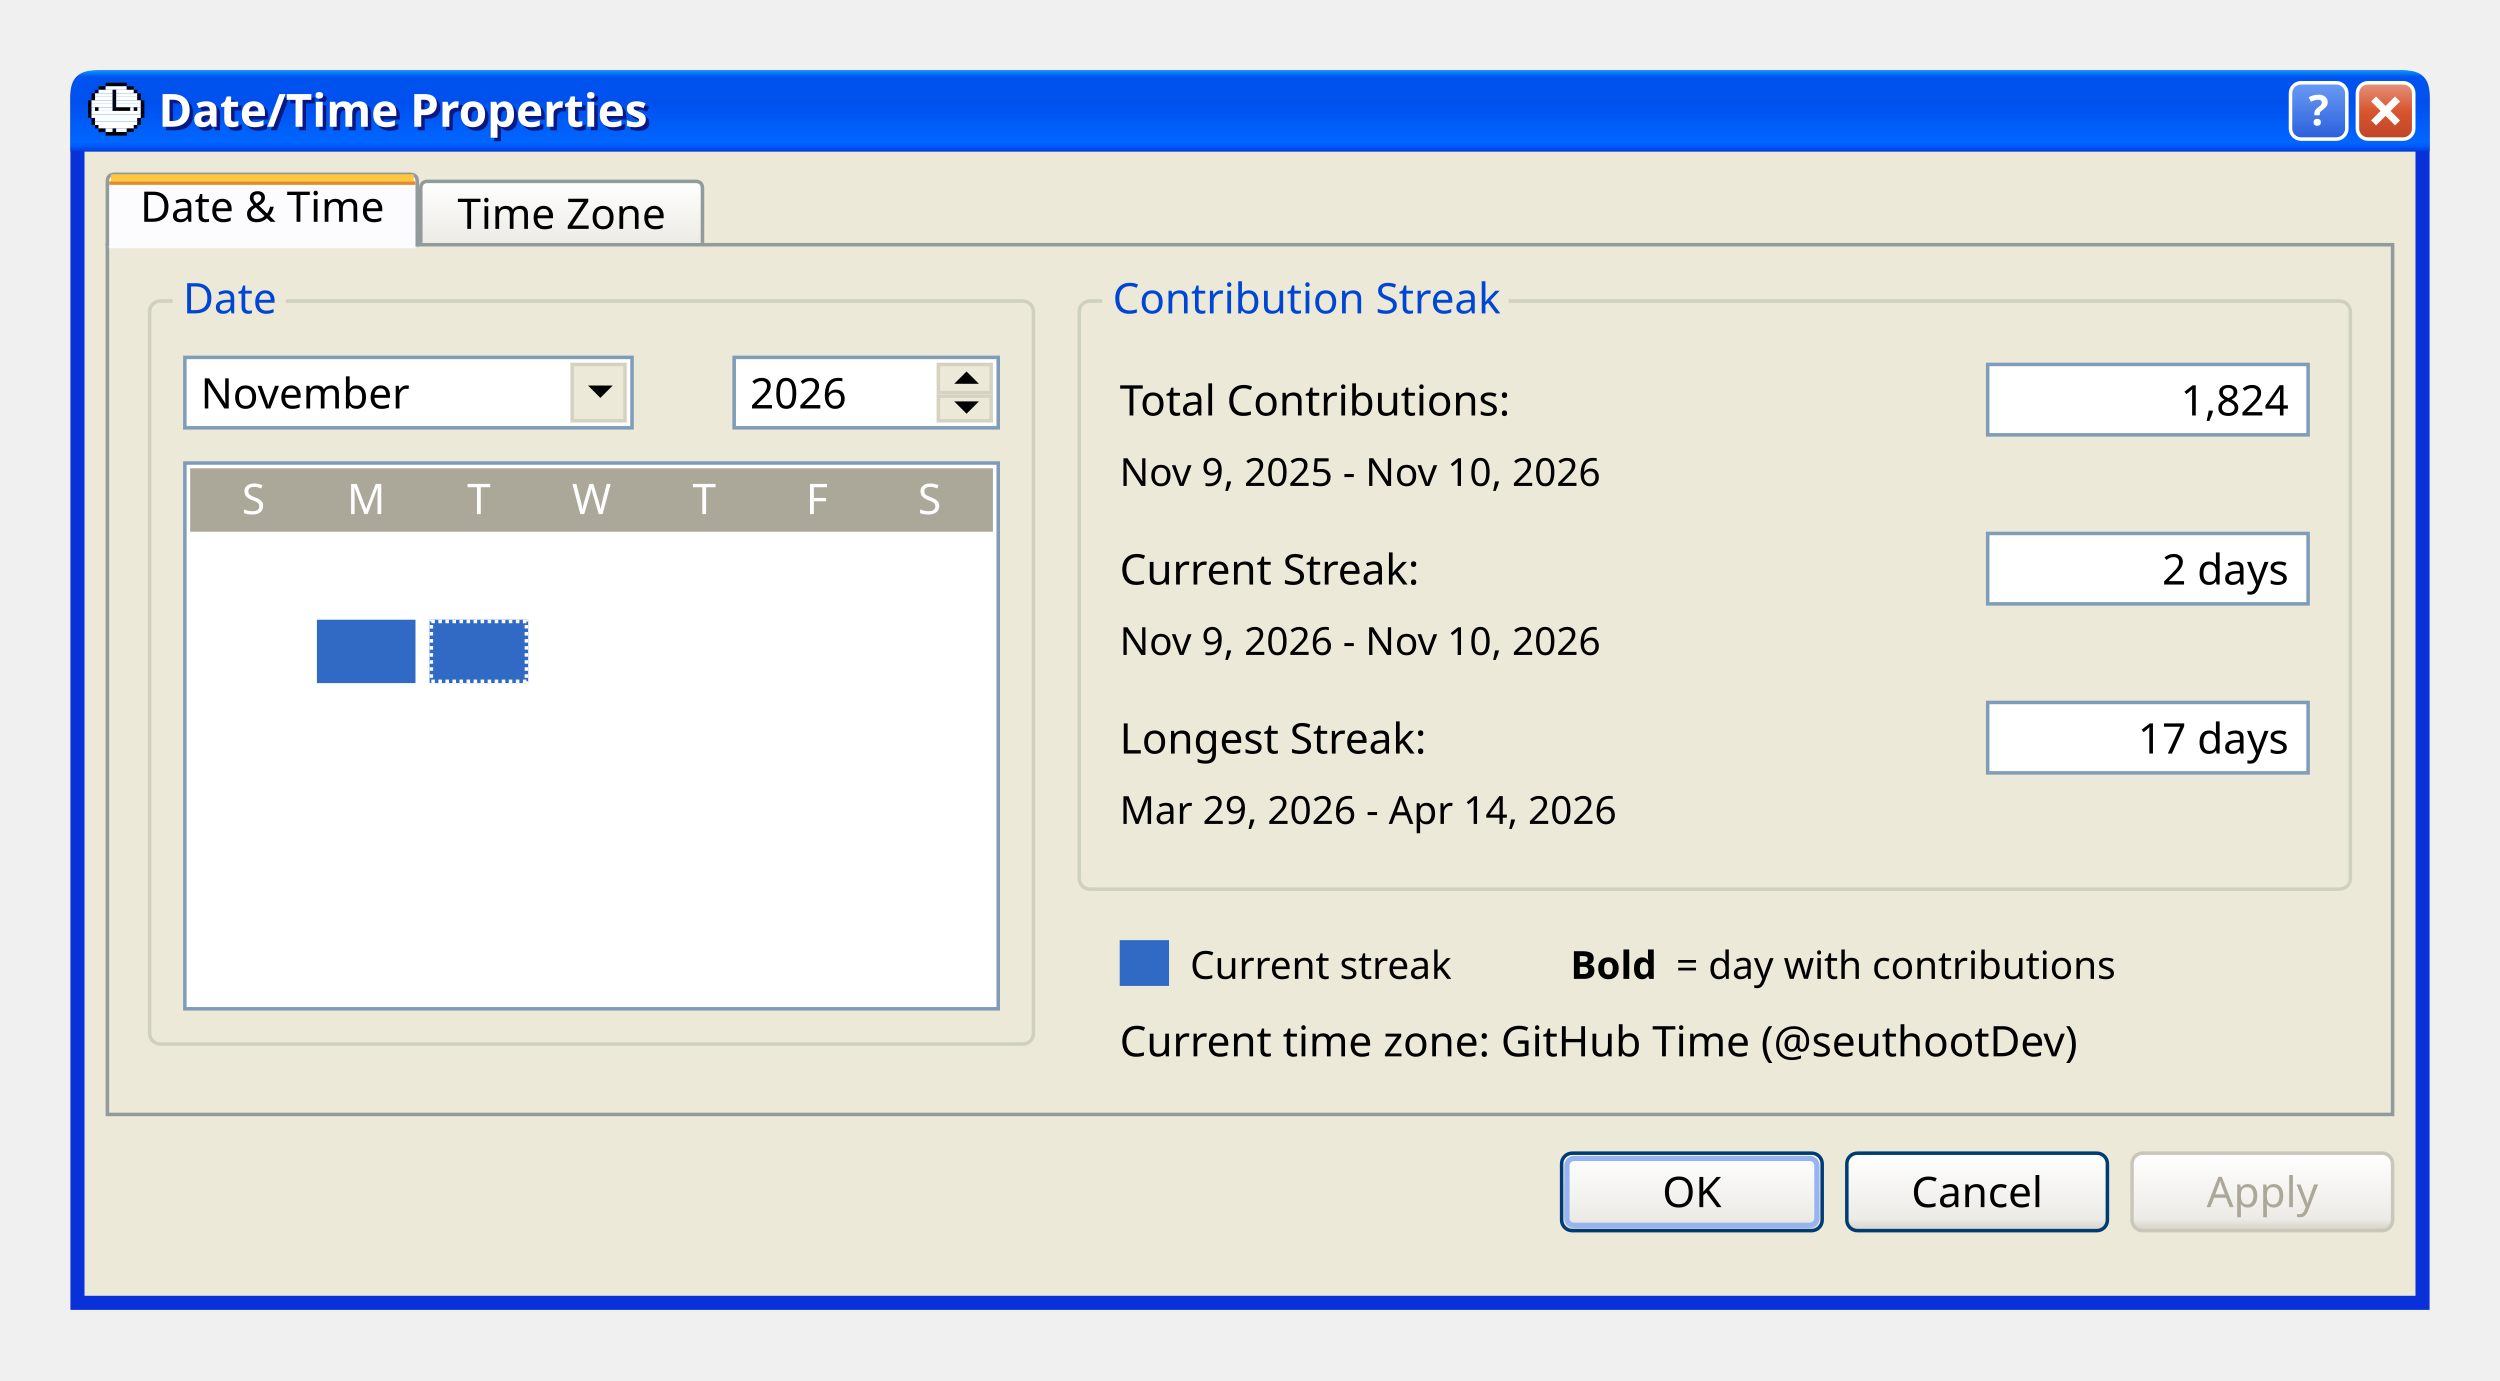
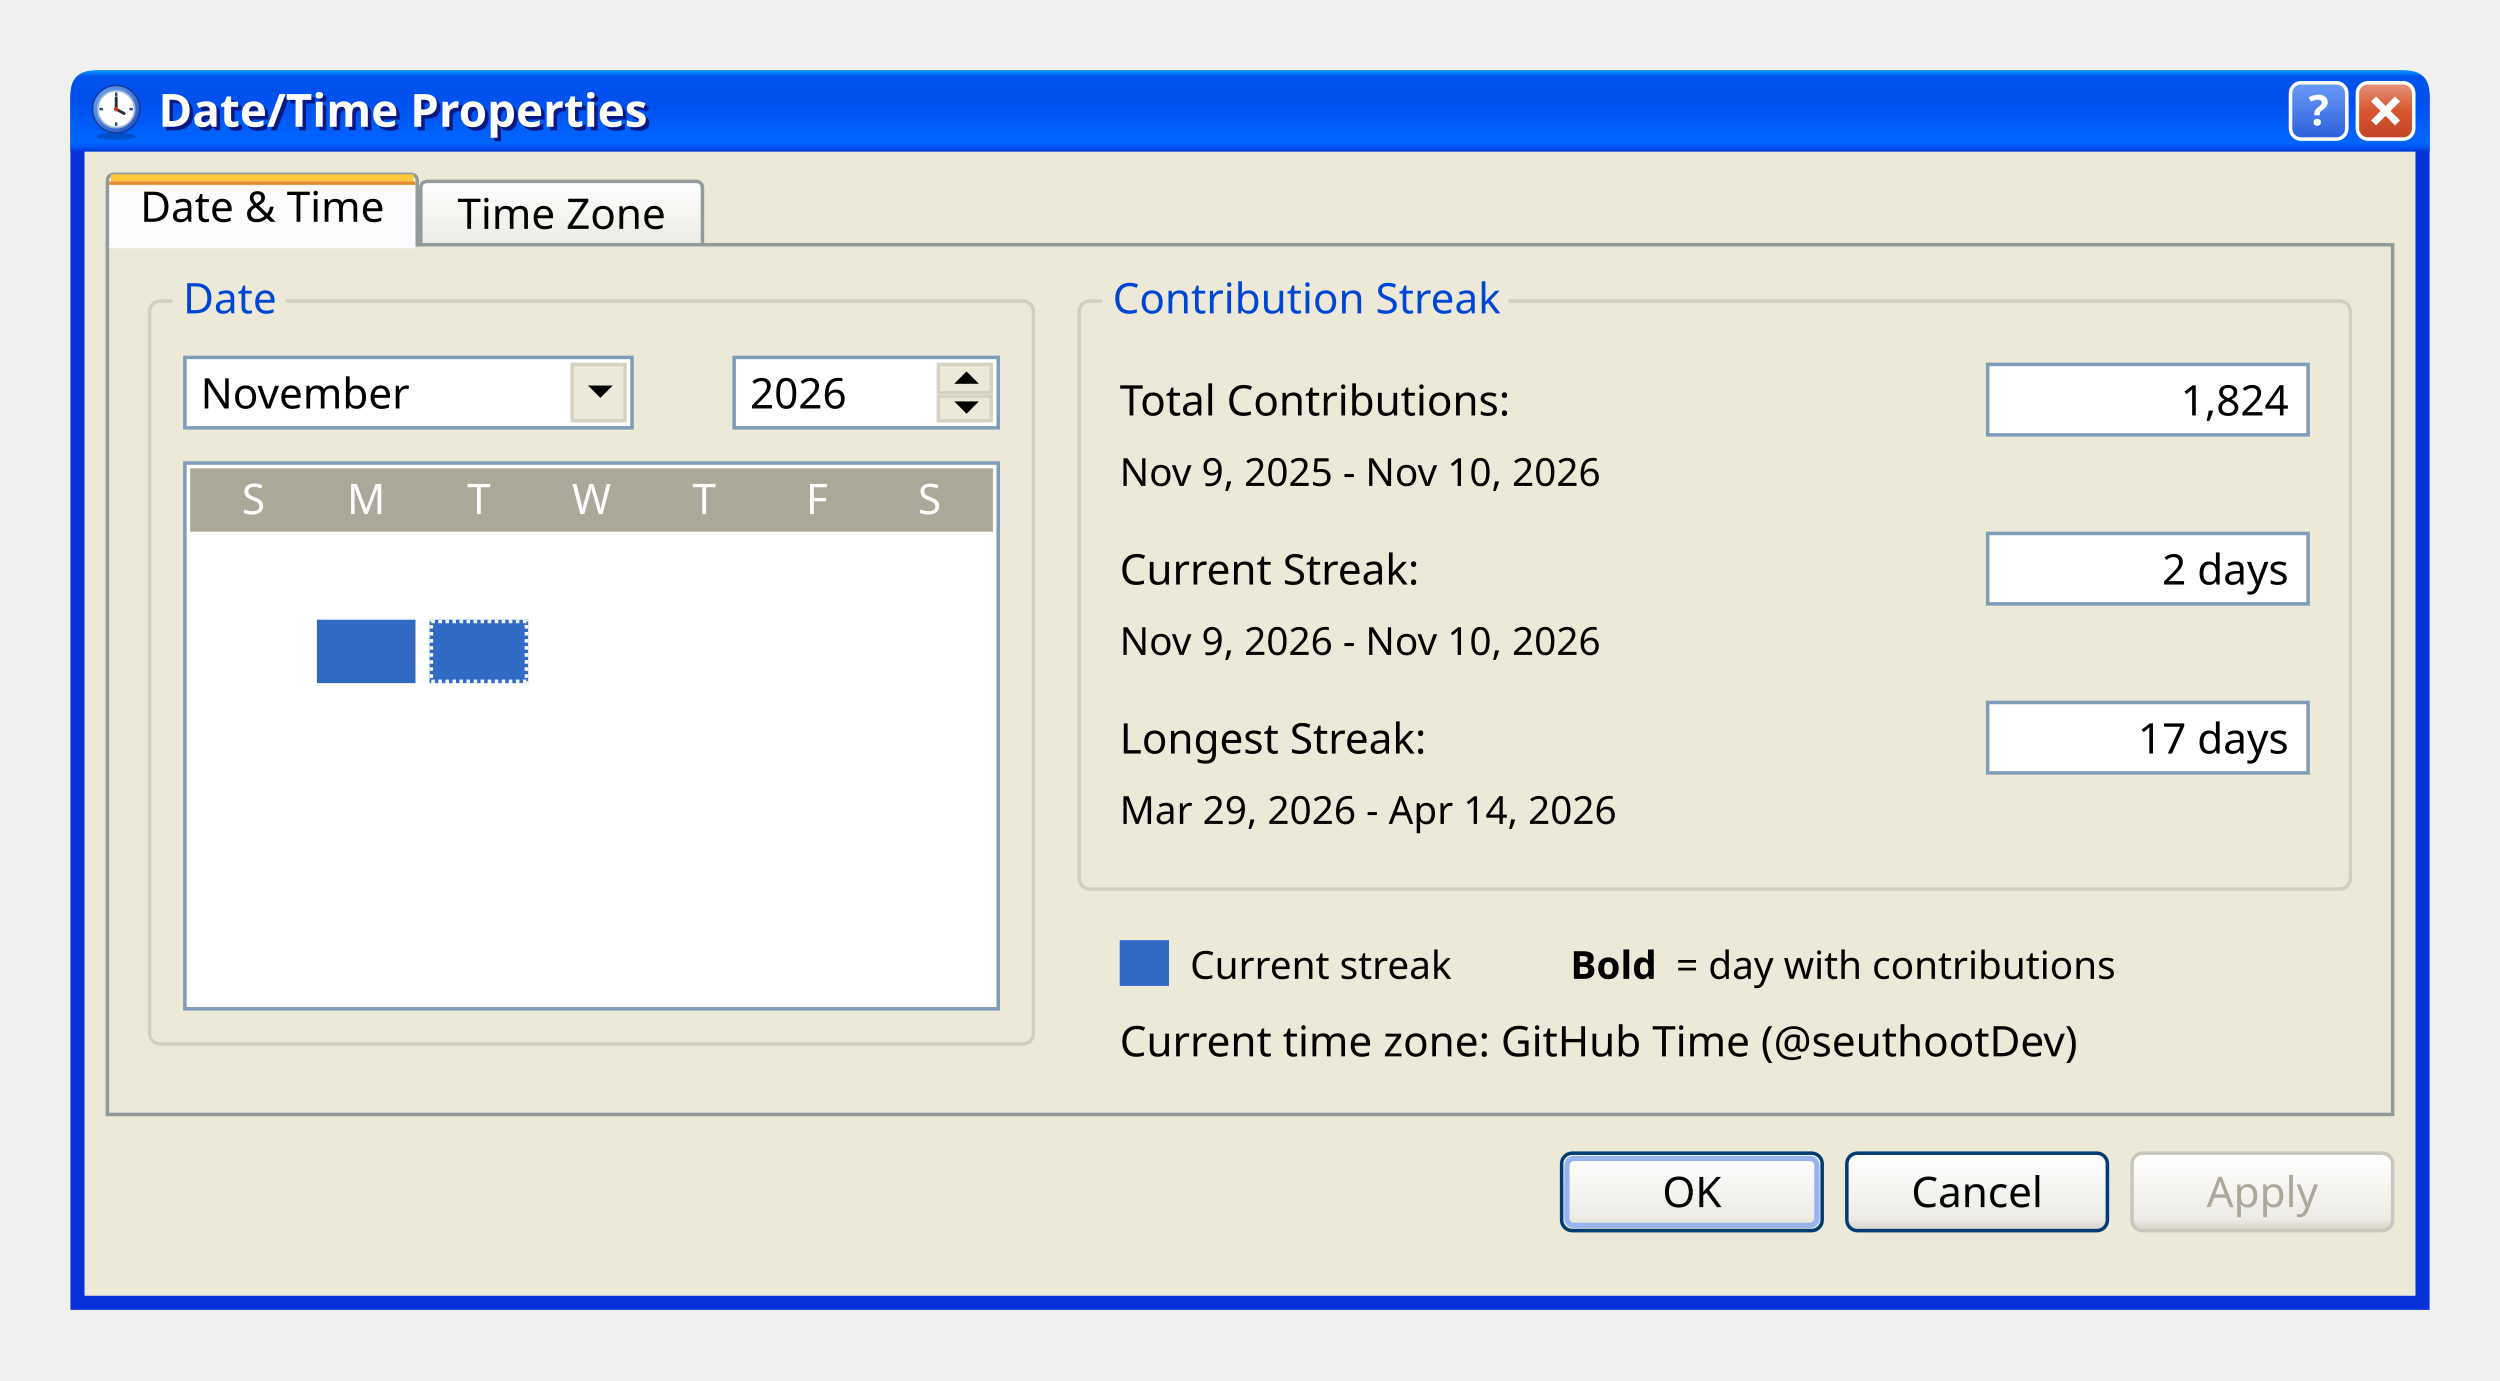
<svg xmlns="http://www.w3.org/2000/svg" width="710" height="392" viewBox="0 0 710 392" role="img" aria-label="GitHub streak card for seuthootDev">
  <defs>
    <linearGradient id="w98title" x1="0" y1="0" x2="0" y2="1">
      <stop offset="0" stop-color="#0997ff" />
      <stop offset=".08" stop-color="#0053ee" />
      <stop offset=".4" stop-color="#0050ee" />
      <stop offset=".88" stop-color="#0066ff" />
      <stop offset=".93" stop-color="#005bff" />
      <stop offset="1" stop-color="#003dd7" />
    </linearGradient>
    <linearGradient id="w98title-off" x1="0" y1="0" x2="0" y2="1">
      <stop offset="0" stop-color="#7a96df" />
      <stop offset="1" stop-color="#9db9eb" />
    </linearGradient>
    <linearGradient id="xpbtn" x1="0" y1="0" x2="0" y2="1">
      <stop offset="0" stop-color="#ffffff" />
      <stop offset=".85" stop-color="#ecebe6" />
      <stop offset="1" stop-color="#d6d0c5" />
    </linearGradient>
    <linearGradient id="xpcap" x1="0" y1="0" x2="0" y2="1">
      <stop offset="0" stop-color="#6b9bf5" />
      <stop offset="1" stop-color="#2a5fdb" />
    </linearGradient>
    <linearGradient id="xpclose" x1="0" y1="0" x2="0" y2="1">
      <stop offset="0" stop-color="#e5937f" />
      <stop offset=".5" stop-color="#d8562f" />
      <stop offset="1" stop-color="#c0442a" />
    </linearGradient>
    <linearGradient id="xptab" x1="0" y1="0" x2="0" y2="1">
      <stop offset="0" stop-color="#ffffff" />
      <stop offset="1" stop-color="#ecebe5" />
    </linearGradient>
    <linearGradient id="xphdr" x1="0" y1="0" x2="0" y2="1">
      <stop offset="0" stop-color="#ffffff" />
      <stop offset="1" stop-color="#ebeadb" />
    </linearGradient>
    <linearGradient id="xpseg" x1="0" y1="0" x2="0" y2="1">
      <stop offset="0" stop-color="#a8e8a0" />
      <stop offset=".45" stop-color="#2ed12e" />
      <stop offset="1" stop-color="#18a818" />
+     </linearGradient>
+     <linearGradient id="xpi-case" x1="0" y1="0" x2="0" y2="1">
+       <stop offset="0" stop-color="#f4f1e6" />
+       <stop offset="1" stop-color="#c9c2a8" />
+     </linearGradient>
+     <linearGradient id="xpi-screen" x1="0" y1="0" x2="1" y2="1">
+       <stop offset="0" stop-color="#5aa0f2" />
+       <stop offset="1" stop-color="#1a4bb0" />
+     </linearGradient>
+     <linearGradient id="xpi-folder" x1="0" y1="0" x2="0" y2="1">
+       <stop offset="0" stop-color="#ffe68f" />
+       <stop offset="1" stop-color="#f2b934" />
+     </linearGradient>
+     <linearGradient id="xpi-paper" x1="0" y1="0" x2="0" y2="1">
+       <stop offset="0" stop-color="#ffffff" />
+       <stop offset="1" stop-color="#dfe8f5" />
+     </linearGradient>
+     <linearGradient id="xpi-badge" x1="0" y1="0" x2="0" y2="1">
+       <stop offset="0" stop-color="#6fd36f" />
+       <stop offset="1" stop-color="#2a9a2a" />
+     </linearGradient>
+     <linearGradient id="xpi-bin" x1="0" y1="0" x2="1" y2="0">
+       <stop offset="0" stop-color="#bfe1ea" />
+       <stop offset="0.5" stop-color="#e6f5f8" />
+       <stop offset="1" stop-color="#9ccbd7" />
+     </linearGradient>
+     <linearGradient id="xpi-red" x1="0" y1="0" x2="1" y2="1">
+       <stop offset="0" stop-color="#ff8a6a" />
+       <stop offset="0.55" stop-color="#e2321a" />
+       <stop offset="1" stop-color="#a8170a" />
+     </linearGradient>
+     <linearGradient id="xpi-metal" x1="0" y1="0" x2="0" y2="1">
+       <stop offset="0" stop-color="#f2f2f2" />
+       <stop offset="0.5" stop-color="#c8cdd3" />
+       <stop offset="1" stop-color="#8d949c" />
+     </linearGradient>
+     <linearGradient id="xpi-rim" x1="0" y1="0" x2="1" y2="1">
+       <stop offset="0" stop-color="#6fa6f6" />
+       <stop offset="1" stop-color="#1c4fbf" />
+     </linearGradient>
+     <linearGradient id="xpi-dark" x1="0" y1="0" x2="1" y2="1">
+       <stop offset="0" stop-color="#2d3a4a" />
+       <stop offset="1" stop-color="#0b121b" />
+     </linearGradient>
+     <linearGradient id="xpi-wood" x1="0" y1="0" x2="1" y2="1">
+       <stop offset="0" stop-color="#fbe3a8" />
+       <stop offset="1" stop-color="#e0a94f" />
    </linearGradient>
    <style>
  .w98-in { opacity: 0; animation: w98-in 0.01s linear forwards; }
  .w98-fade { opacity: 0; animation: w98-in 0.3s linear forwards; }
  @keyframes w98-in { to { opacity: 1; } }
  @media (prefers-reduced-motion: reduce) {
    .w98-in, .w98-fade { animation: none !important; opacity: 1 !important; }
  }</style>
  </defs>
  <path d="M20 372V28q0 -8 8 -8H682q8 0 8 8V372Z" fill="#0831d9" />
  <rect x="24" y="43" width="662" height="325" fill="#ece9d8" />
  <path d="M20 43V27q0 -7 7 -7H683q7 0 7 7V43Z" fill="url(#w98title)" />
-   <rect x="30" y="23.5" width="6" height="1" fill="#000000" />
-   <rect x="28" y="24.5" width="2" height="1" fill="#000000" />
-   <rect x="30" y="24.5" width="6" height="1" fill="#ffffff" />
-   <rect x="36" y="24.5" width="2" height="1" fill="#000000" />
-   <rect x="27" y="25.5" width="1" height="1" fill="#000000" />
-   <rect x="28" y="25.5" width="4" height="1" fill="#ffffff" />
-   <rect x="32" y="25.5" width="1" height="1" fill="#000000" />
-   <rect x="33" y="25.5" width="5" height="1" fill="#ffffff" />
-   <rect x="38" y="25.5" width="1" height="1" fill="#000000" />
-   <rect x="26" y="26.5" width="1" height="1" fill="#000000" />
-   <rect x="27" y="26.5" width="5" height="1" fill="#ffffff" />
-   <rect x="32" y="26.5" width="1" height="1" fill="#000000" />
-   <rect x="33" y="26.5" width="6" height="1" fill="#ffffff" />
-   <rect x="39" y="26.5" width="1" height="1" fill="#000000" />
-   <rect x="26" y="27.5" width="1" height="1" fill="#000000" />
-   <rect x="27" y="27.5" width="5" height="1" fill="#ffffff" />
-   <rect x="32" y="27.5" width="1" height="1" fill="#000000" />
-   <rect x="33" y="27.5" width="6" height="1" fill="#ffffff" />
-   <rect x="39" y="27.5" width="1" height="1" fill="#000000" />
-   <rect x="25" y="28.5" width="1" height="1" fill="#000000" />
-   <rect x="26" y="28.5" width="6" height="1" fill="#ffffff" />
-   <rect x="32" y="28.5" width="1" height="1" fill="#000000" />
-   <rect x="33" y="28.5" width="7" height="1" fill="#ffffff" />
-   <rect x="40" y="28.5" width="1" height="1" fill="#000000" />
-   <rect x="25" y="29.5" width="1" height="1" fill="#000000" />
-   <rect x="26" y="29.5" width="6" height="1" fill="#ffffff" />
-   <rect x="32" y="29.5" width="1" height="1" fill="#000000" />
-   <rect x="33" y="29.5" width="7" height="1" fill="#ffffff" />
-   <rect x="40" y="29.5" width="1" height="1" fill="#000000" />
-   <rect x="25" y="30.5" width="1" height="1" fill="#000000" />
-   <rect x="26" y="30.5" width="1" height="1" fill="#ffffff" />
-   <rect x="27" y="30.5" width="1" height="1" fill="#000000" />
-   <rect x="28" y="30.5" width="4" height="1" fill="#ffffff" />
-   <rect x="32" y="30.5" width="5" height="1" fill="#000000" />
-   <rect x="37" y="30.5" width="1" height="1" fill="#ffffff" />
-   <rect x="38" y="30.5" width="1" height="1" fill="#000000" />
-   <rect x="39" y="30.5" width="1" height="1" fill="#ffffff" />
-   <rect x="40" y="30.5" width="1" height="1" fill="#000000" />
-   <rect x="25" y="31.5" width="1" height="1" fill="#000000" />
-   <rect x="26" y="31.5" width="14" height="1" fill="#ffffff" />
-   <rect x="40" y="31.5" width="1" height="1" fill="#000000" />
-   <rect x="25" y="32.5" width="1" height="1" fill="#000000" />
-   <rect x="26" y="32.5" width="14" height="1" fill="#ffffff" />
-   <rect x="40" y="32.5" width="1" height="1" fill="#000000" />
-   <rect x="26" y="33.5" width="1" height="1" fill="#000000" />
-   <rect x="27" y="33.5" width="12" height="1" fill="#ffffff" />
-   <rect x="39" y="33.5" width="1" height="1" fill="#000000" />
-   <rect x="26" y="34.5" width="1" height="1" fill="#000000" />
-   <rect x="27" y="34.5" width="12" height="1" fill="#ffffff" />
-   <rect x="39" y="34.5" width="1" height="1" fill="#000000" />
-   <rect x="27" y="35.5" width="1" height="1" fill="#000000" />
-   <rect x="28" y="35.5" width="10" height="1" fill="#ffffff" />
-   <rect x="38" y="35.5" width="1" height="1" fill="#000000" />
-   <rect x="28" y="36.5" width="2" height="1" fill="#000000" />
-   <rect x="30" y="36.5" width="2" height="1" fill="#ffffff" />
-   <rect x="32" y="36.5" width="1" height="1" fill="#000000" />
-   <rect x="33" y="36.5" width="3" height="1" fill="#ffffff" />
-   <rect x="36" y="36.5" width="2" height="1" fill="#000000" />
-   <rect x="30" y="37.5" width="6" height="1" fill="#000000" />
+   <g transform="translate(25 23.5) scale(0.5)">
+     <ellipse cx="16" cy="30.5" rx="11" ry="2" fill="#000" opacity=".2" />
+     <circle cx="16" cy="15" r="13.5" fill="url(#xpi-rim)" stroke="#123f9e" />
+     <circle cx="16" cy="15" r="10.5" fill="#fff" stroke="#9fb6d8" />
+     <path d="M16 5.5V7.5" stroke="#2a4f9a" stroke-width="1.4" transform="rotate(0 16 15)" />
+     <path d="M16 5.5V7.5" stroke="#2a4f9a" stroke-width="1.4" transform="rotate(90 16 15)" />
+     <path d="M16 5.5V7.5" stroke="#2a4f9a" stroke-width="1.4" transform="rotate(180 16 15)" />
+     <path d="M16 5.5V7.5" stroke="#2a4f9a" stroke-width="1.4" transform="rotate(270 16 15)" />
+     <path d="M16 15V8.5M16 15L20.5 17.5" stroke="#1c2a44" stroke-width="1.6" stroke-linecap="round" />
+     <circle cx="16" cy="15" r="1.3" fill="#d8381c" />
+   </g>
  <text x="46" y="37" font-size="13" font-family="'Trebuchet MS', Tahoma, sans-serif" fill="#0a1883" font-weight="700">Date/Time Properties</text>
  <text x="45" y="36" font-size="13" font-family="'Trebuchet MS', Tahoma, sans-serif" fill="#fff" font-weight="700">Date/Time Properties</text>
  <rect x="669.5" y="23.5" width="16" height="16" rx="3" fill="url(#xpclose)" stroke="#fff" />
  <path d="M674.1 28.1L680.9 34.9M680.9 28.1L674.1 34.9" stroke="#fff" stroke-width="2" />
  <rect x="650.5" y="23.5" width="16" height="16" rx="3" fill="url(#xpcap)" stroke="#fff" />
  <text x="658.5" y="35.58" font-size="12" font-family="Tahoma, 'MS Sans Serif', 'Segoe UI', Geneva, Verdana, sans-serif" fill="#fff" font-weight="700" text-anchor="middle">?</text>
  <rect x="30.5" y="69.5" width="649" height="247" fill="#ece9d8" stroke="#919b9c" />
  <path d="M31 69.5H118" stroke="#fcfcfe" stroke-width="2" />
  <path d="M119.5 69V53.5q0 -2 2 -2H197.5q2 0 2 2V69" fill="url(#xptab)" stroke="#919b9c" />
  <text x="159.5" y="65" font-size="12" font-family="Tahoma, 'MS Sans Serif', 'Segoe UI', Geneva, Verdana, sans-serif" fill="#000000" text-anchor="middle">Time Zone</text>
  <path d="M30.5 70V51.5q0 -2 2 -2H116.5q2 0 2 2V70" fill="#fcfcfe" stroke="#919b9c" />
  <path d="M31.5 50.5H117.5" stroke="#ffc83c" stroke-width="2" />
  <path d="M31 52H118" stroke="#e68b2c" />
  <text x="74.5" y="63" font-size="12" font-family="Tahoma, 'MS Sans Serif', 'Segoe UI', Geneva, Verdana, sans-serif" fill="#000000" text-anchor="middle">Date &amp; Time</text>
  <rect x="42.5" y="85.5" width="251" height="211" rx="3" fill="none" stroke="#d0d0bf" />
  <rect x="49" y="79" width="32.16" height="12" fill="#ece9d8" />
  <text x="52" y="89" font-size="12" font-family="Tahoma, 'MS Sans Serif', 'Segoe UI', Geneva, Verdana, sans-serif" fill="#0046d5">Date</text>
  <rect x="52.5" y="101.5" width="127" height="20" fill="#ffffff" stroke="#7f9db9" />
  <text x="57" y="116" font-size="12" font-family="Tahoma, 'MS Sans Serif', 'Segoe UI', Geneva, Verdana, sans-serif" fill="#000000">November</text>
  <rect x="162.5" y="103.5" width="15" height="16" fill="#ece9d8" stroke="#d6d2c2" />
  <path d="M167 109.5h7l-3.5 3.5z" fill="#000000" />
  <rect x="208.5" y="101.5" width="75" height="20" fill="#ffffff" stroke="#7f9db9" />
  <text x="213" y="116" font-size="12" font-family="Tahoma, 'MS Sans Serif', 'Segoe UI', Geneva, Verdana, sans-serif" fill="#000000">2026</text>
  <rect x="266.5" y="103.5" width="15" height="8" fill="#ece9d8" stroke="#d6d2c2" />
  <path d="M271 109h7l-3.5 -3.5z" fill="#000000" />
  <rect x="266.5" y="112.5" width="15" height="7" fill="#ece9d8" stroke="#d6d2c2" />
  <path d="M271 114h7l-3.5 3.5z" fill="#000000" />
  <rect x="52.5" y="131.5" width="231" height="155" fill="#ffffff" stroke="#7f9db9" />
  <rect x="54" y="133" width="228" height="18" fill="#aca899" />
  <text x="72" y="146" font-size="12" font-family="Tahoma, 'MS Sans Serif', 'Segoe UI', Geneva, Verdana, sans-serif" fill="#ffffff" text-anchor="middle">S</text>
  <text x="104" y="146" font-size="12" font-family="Tahoma, 'MS Sans Serif', 'Segoe UI', Geneva, Verdana, sans-serif" fill="#ffffff" text-anchor="middle">M</text>
  <text x="136" y="146" font-size="12" font-family="Tahoma, 'MS Sans Serif', 'Segoe UI', Geneva, Verdana, sans-serif" fill="#ffffff" text-anchor="middle">T</text>
  <text x="168" y="146" font-size="12" font-family="Tahoma, 'MS Sans Serif', 'Segoe UI', Geneva, Verdana, sans-serif" fill="#ffffff" text-anchor="middle">W</text>
  <text x="200" y="146" font-size="12" font-family="Tahoma, 'MS Sans Serif', 'Segoe UI', Geneva, Verdana, sans-serif" fill="#ffffff" text-anchor="middle">T</text>
  <text x="232" y="146" font-size="12" font-family="Tahoma, 'MS Sans Serif', 'Segoe UI', Geneva, Verdana, sans-serif" fill="#ffffff" text-anchor="middle">F</text>
  <text x="264" y="146" font-size="12" font-family="Tahoma, 'MS Sans Serif', 'Segoe UI', Geneva, Verdana, sans-serif" fill="#ffffff" text-anchor="middle">S</text>
  <text x="72.0" y="168" font-size="12" font-family="Tahoma, 'MS Sans Serif', 'Segoe UI', Geneva, Verdana, sans-serif" fill="#000000" text-anchor="middle" font-weight="700" />
  <text x="104.0" y="168" font-size="12" font-family="Tahoma, 'MS Sans Serif', 'Segoe UI', Geneva, Verdana, sans-serif" fill="#000000" text-anchor="middle" font-weight="700" />
  <text x="136.0" y="168" font-size="12" font-family="Tahoma, 'MS Sans Serif', 'Segoe UI', Geneva, Verdana, sans-serif" fill="#000000" text-anchor="middle" font-weight="700" />
  <text x="168.0" y="168" font-size="12" font-family="Tahoma, 'MS Sans Serif', 'Segoe UI', Geneva, Verdana, sans-serif" fill="#000000" text-anchor="middle" font-weight="700" />
  <text x="200.0" y="168" font-size="12" font-family="Tahoma, 'MS Sans Serif', 'Segoe UI', Geneva, Verdana, sans-serif" fill="#000000" text-anchor="middle" font-weight="700" />
  <text x="232.0" y="168" font-size="12" font-family="Tahoma, 'MS Sans Serif', 'Segoe UI', Geneva, Verdana, sans-serif" fill="#000000" text-anchor="middle" font-weight="700" />
  <text x="264.0" y="168" font-size="12" font-family="Tahoma, 'MS Sans Serif', 'Segoe UI', Geneva, Verdana, sans-serif" fill="#000000" text-anchor="middle" />
  <text x="72.0" y="189" font-size="12" font-family="Tahoma, 'MS Sans Serif', 'Segoe UI', Geneva, Verdana, sans-serif" fill="#000000" text-anchor="middle" />
  <rect x="90.0" y="176" width="28.0" height="18" fill="#316ac5" />
  <text x="104.0" y="189" font-size="12" font-family="Tahoma, 'MS Sans Serif', 'Segoe UI', Geneva, Verdana, sans-serif" fill="#ffffff" text-anchor="middle" />
  <rect x="122.0" y="176" width="28.0" height="18" fill="#316ac5" />
  <rect x="122.5" y="176.5" width="27.0" height="17" fill="none" stroke="#ffffff" stroke-dasharray="1 1" />
  <text x="136.0" y="189" font-size="12" font-family="Tahoma, 'MS Sans Serif', 'Segoe UI', Geneva, Verdana, sans-serif" fill="#ffffff" text-anchor="middle" />
  <text x="168.0" y="189" font-size="12" font-family="Tahoma, 'MS Sans Serif', 'Segoe UI', Geneva, Verdana, sans-serif" fill="#aca899" text-anchor="middle" />
  <text x="200.0" y="189" font-size="12" font-family="Tahoma, 'MS Sans Serif', 'Segoe UI', Geneva, Verdana, sans-serif" fill="#aca899" text-anchor="middle" />
  <text x="232.0" y="189" font-size="12" font-family="Tahoma, 'MS Sans Serif', 'Segoe UI', Geneva, Verdana, sans-serif" fill="#aca899" text-anchor="middle" />
  <text x="264.0" y="189" font-size="12" font-family="Tahoma, 'MS Sans Serif', 'Segoe UI', Geneva, Verdana, sans-serif" fill="#aca899" text-anchor="middle" />
  <text x="72.0" y="210" font-size="12" font-family="Tahoma, 'MS Sans Serif', 'Segoe UI', Geneva, Verdana, sans-serif" fill="#aca899" text-anchor="middle" />
  <text x="104.0" y="210" font-size="12" font-family="Tahoma, 'MS Sans Serif', 'Segoe UI', Geneva, Verdana, sans-serif" fill="#aca899" text-anchor="middle" />
  <text x="136.0" y="210" font-size="12" font-family="Tahoma, 'MS Sans Serif', 'Segoe UI', Geneva, Verdana, sans-serif" fill="#aca899" text-anchor="middle" />
  <text x="168.0" y="210" font-size="12" font-family="Tahoma, 'MS Sans Serif', 'Segoe UI', Geneva, Verdana, sans-serif" fill="#aca899" text-anchor="middle" />
  <text x="200.0" y="210" font-size="12" font-family="Tahoma, 'MS Sans Serif', 'Segoe UI', Geneva, Verdana, sans-serif" fill="#aca899" text-anchor="middle" />
  <text x="232.0" y="210" font-size="12" font-family="Tahoma, 'MS Sans Serif', 'Segoe UI', Geneva, Verdana, sans-serif" fill="#aca899" text-anchor="middle" />
  <text x="264.0" y="210" font-size="12" font-family="Tahoma, 'MS Sans Serif', 'Segoe UI', Geneva, Verdana, sans-serif" fill="#aca899" text-anchor="middle" />
  <text x="72.0" y="231" font-size="12" font-family="Tahoma, 'MS Sans Serif', 'Segoe UI', Geneva, Verdana, sans-serif" fill="#aca899" text-anchor="middle" />
  <text x="104.0" y="231" font-size="12" font-family="Tahoma, 'MS Sans Serif', 'Segoe UI', Geneva, Verdana, sans-serif" fill="#aca899" text-anchor="middle" />
  <text x="136.0" y="231" font-size="12" font-family="Tahoma, 'MS Sans Serif', 'Segoe UI', Geneva, Verdana, sans-serif" fill="#aca899" text-anchor="middle" />
  <text x="168.0" y="231" font-size="12" font-family="Tahoma, 'MS Sans Serif', 'Segoe UI', Geneva, Verdana, sans-serif" fill="#aca899" text-anchor="middle" />
  <text x="200.0" y="231" font-size="12" font-family="Tahoma, 'MS Sans Serif', 'Segoe UI', Geneva, Verdana, sans-serif" fill="#aca899" text-anchor="middle" />
  <text x="232.0" y="231" font-size="12" font-family="Tahoma, 'MS Sans Serif', 'Segoe UI', Geneva, Verdana, sans-serif" fill="#aca899" text-anchor="middle" />
  <text x="264.0" y="231" font-size="12" font-family="Tahoma, 'MS Sans Serif', 'Segoe UI', Geneva, Verdana, sans-serif" fill="#aca899" text-anchor="middle" />
  <text x="72.0" y="252" font-size="12" font-family="Tahoma, 'MS Sans Serif', 'Segoe UI', Geneva, Verdana, sans-serif" fill="#aca899" text-anchor="middle" />
  <text x="104.0" y="252" font-size="12" font-family="Tahoma, 'MS Sans Serif', 'Segoe UI', Geneva, Verdana, sans-serif" fill="#aca899" text-anchor="middle" />
  <rect x="306.5" y="85.5" width="361" height="167" rx="3" fill="none" stroke="#d0d0bf" />
  <rect x="313" y="79" width="115.44" height="12" fill="#ece9d8" />
  <text x="316" y="89" font-size="12" font-family="Tahoma, 'MS Sans Serif', 'Segoe UI', Geneva, Verdana, sans-serif" fill="#0046d5">Contribution Streak</text>
  <text x="318" y="118" font-size="12" font-family="Tahoma, 'MS Sans Serif', 'Segoe UI', Geneva, Verdana, sans-serif" fill="#000000">Total Contributions:</text>
  <rect x="564.5" y="103.5" width="91" height="20" fill="#ffffff" stroke="#7f9db9" />
  <text x="650" y="118" font-size="12" font-family="Tahoma, 'MS Sans Serif', 'Segoe UI', Geneva, Verdana, sans-serif" fill="#000000" text-anchor="end">1,824</text>
  <text x="318" y="138" font-size="11" font-family="Tahoma, 'MS Sans Serif', 'Segoe UI', Geneva, Verdana, sans-serif" fill="#000000">Nov 9, 2025 - Nov 10, 2026</text>
  <text x="318" y="166" font-size="12" font-family="Tahoma, 'MS Sans Serif', 'Segoe UI', Geneva, Verdana, sans-serif" fill="#000000">Current Streak:</text>
  <rect x="564.5" y="151.5" width="91" height="20" fill="#ffffff" stroke="#7f9db9" />
  <text x="650" y="166" font-size="12" font-family="Tahoma, 'MS Sans Serif', 'Segoe UI', Geneva, Verdana, sans-serif" fill="#000000" text-anchor="end">2 days</text>
  <text x="318" y="186" font-size="11" font-family="Tahoma, 'MS Sans Serif', 'Segoe UI', Geneva, Verdana, sans-serif" fill="#000000">Nov 9, 2026 - Nov 10, 2026</text>
  <text x="318" y="214" font-size="12" font-family="Tahoma, 'MS Sans Serif', 'Segoe UI', Geneva, Verdana, sans-serif" fill="#000000">Longest Streak:</text>
  <rect x="564.5" y="199.5" width="91" height="20" fill="#ffffff" stroke="#7f9db9" />
  <text x="650" y="214" font-size="12" font-family="Tahoma, 'MS Sans Serif', 'Segoe UI', Geneva, Verdana, sans-serif" fill="#000000" text-anchor="end">17 days</text>
  <text x="318" y="234" font-size="11" font-family="Tahoma, 'MS Sans Serif', 'Segoe UI', Geneva, Verdana, sans-serif" fill="#000000">Mar 29, 2026 - Apr 14, 2026</text>
  <rect x="318" y="267" width="14" height="13" fill="#316ac5" />
  <text x="338" y="278" font-size="11" font-family="Tahoma, 'MS Sans Serif', 'Segoe UI', Geneva, Verdana, sans-serif" fill="#000000">Current streak</text>
  <text x="446" y="278" font-size="11" font-family="Tahoma, 'MS Sans Serif', 'Segoe UI', Geneva, Verdana, sans-serif" fill="#000000" font-weight="700">Bold</text>
  <text x="476" y="278" font-size="11" font-family="Tahoma, 'MS Sans Serif', 'Segoe UI', Geneva, Verdana, sans-serif" fill="#000000">= day with contributions</text>
  <text x="318" y="300" font-size="12" font-family="Tahoma, 'MS Sans Serif', 'Segoe UI', Geneva, Verdana, sans-serif" fill="#000000">Current time zone: GitHub Time (@seuthootDev)</text>
  <rect x="443.5" y="327.5" width="74" height="22" rx="3" fill="url(#xpbtn)" stroke="#003c74" />
  <rect x="445" y="329" width="71" height="19" rx="2" fill="none" stroke="#98b4f0" stroke-width="1.5" />
  <text x="480.5" y="342.82" font-size="12" font-family="Tahoma, 'MS Sans Serif', 'Segoe UI', Geneva, Verdana, sans-serif" fill="#000000" text-anchor="middle">OK</text>
  <rect x="524.5" y="327.5" width="74" height="22" rx="3" fill="url(#xpbtn)" stroke="#003c74" />
  <text x="561.5" y="342.82" font-size="12" font-family="Tahoma, 'MS Sans Serif', 'Segoe UI', Geneva, Verdana, sans-serif" fill="#000000" text-anchor="middle">Cancel</text>
  <rect x="605.5" y="327.5" width="74" height="22" rx="3" fill="url(#xpbtn)" stroke="#c9c7ba" />
  <text x="642.5" y="342.82" font-size="12" font-family="Tahoma, 'MS Sans Serif', 'Segoe UI', Geneva, Verdana, sans-serif" fill="#aca899" text-anchor="middle">Apply</text>
</svg>
